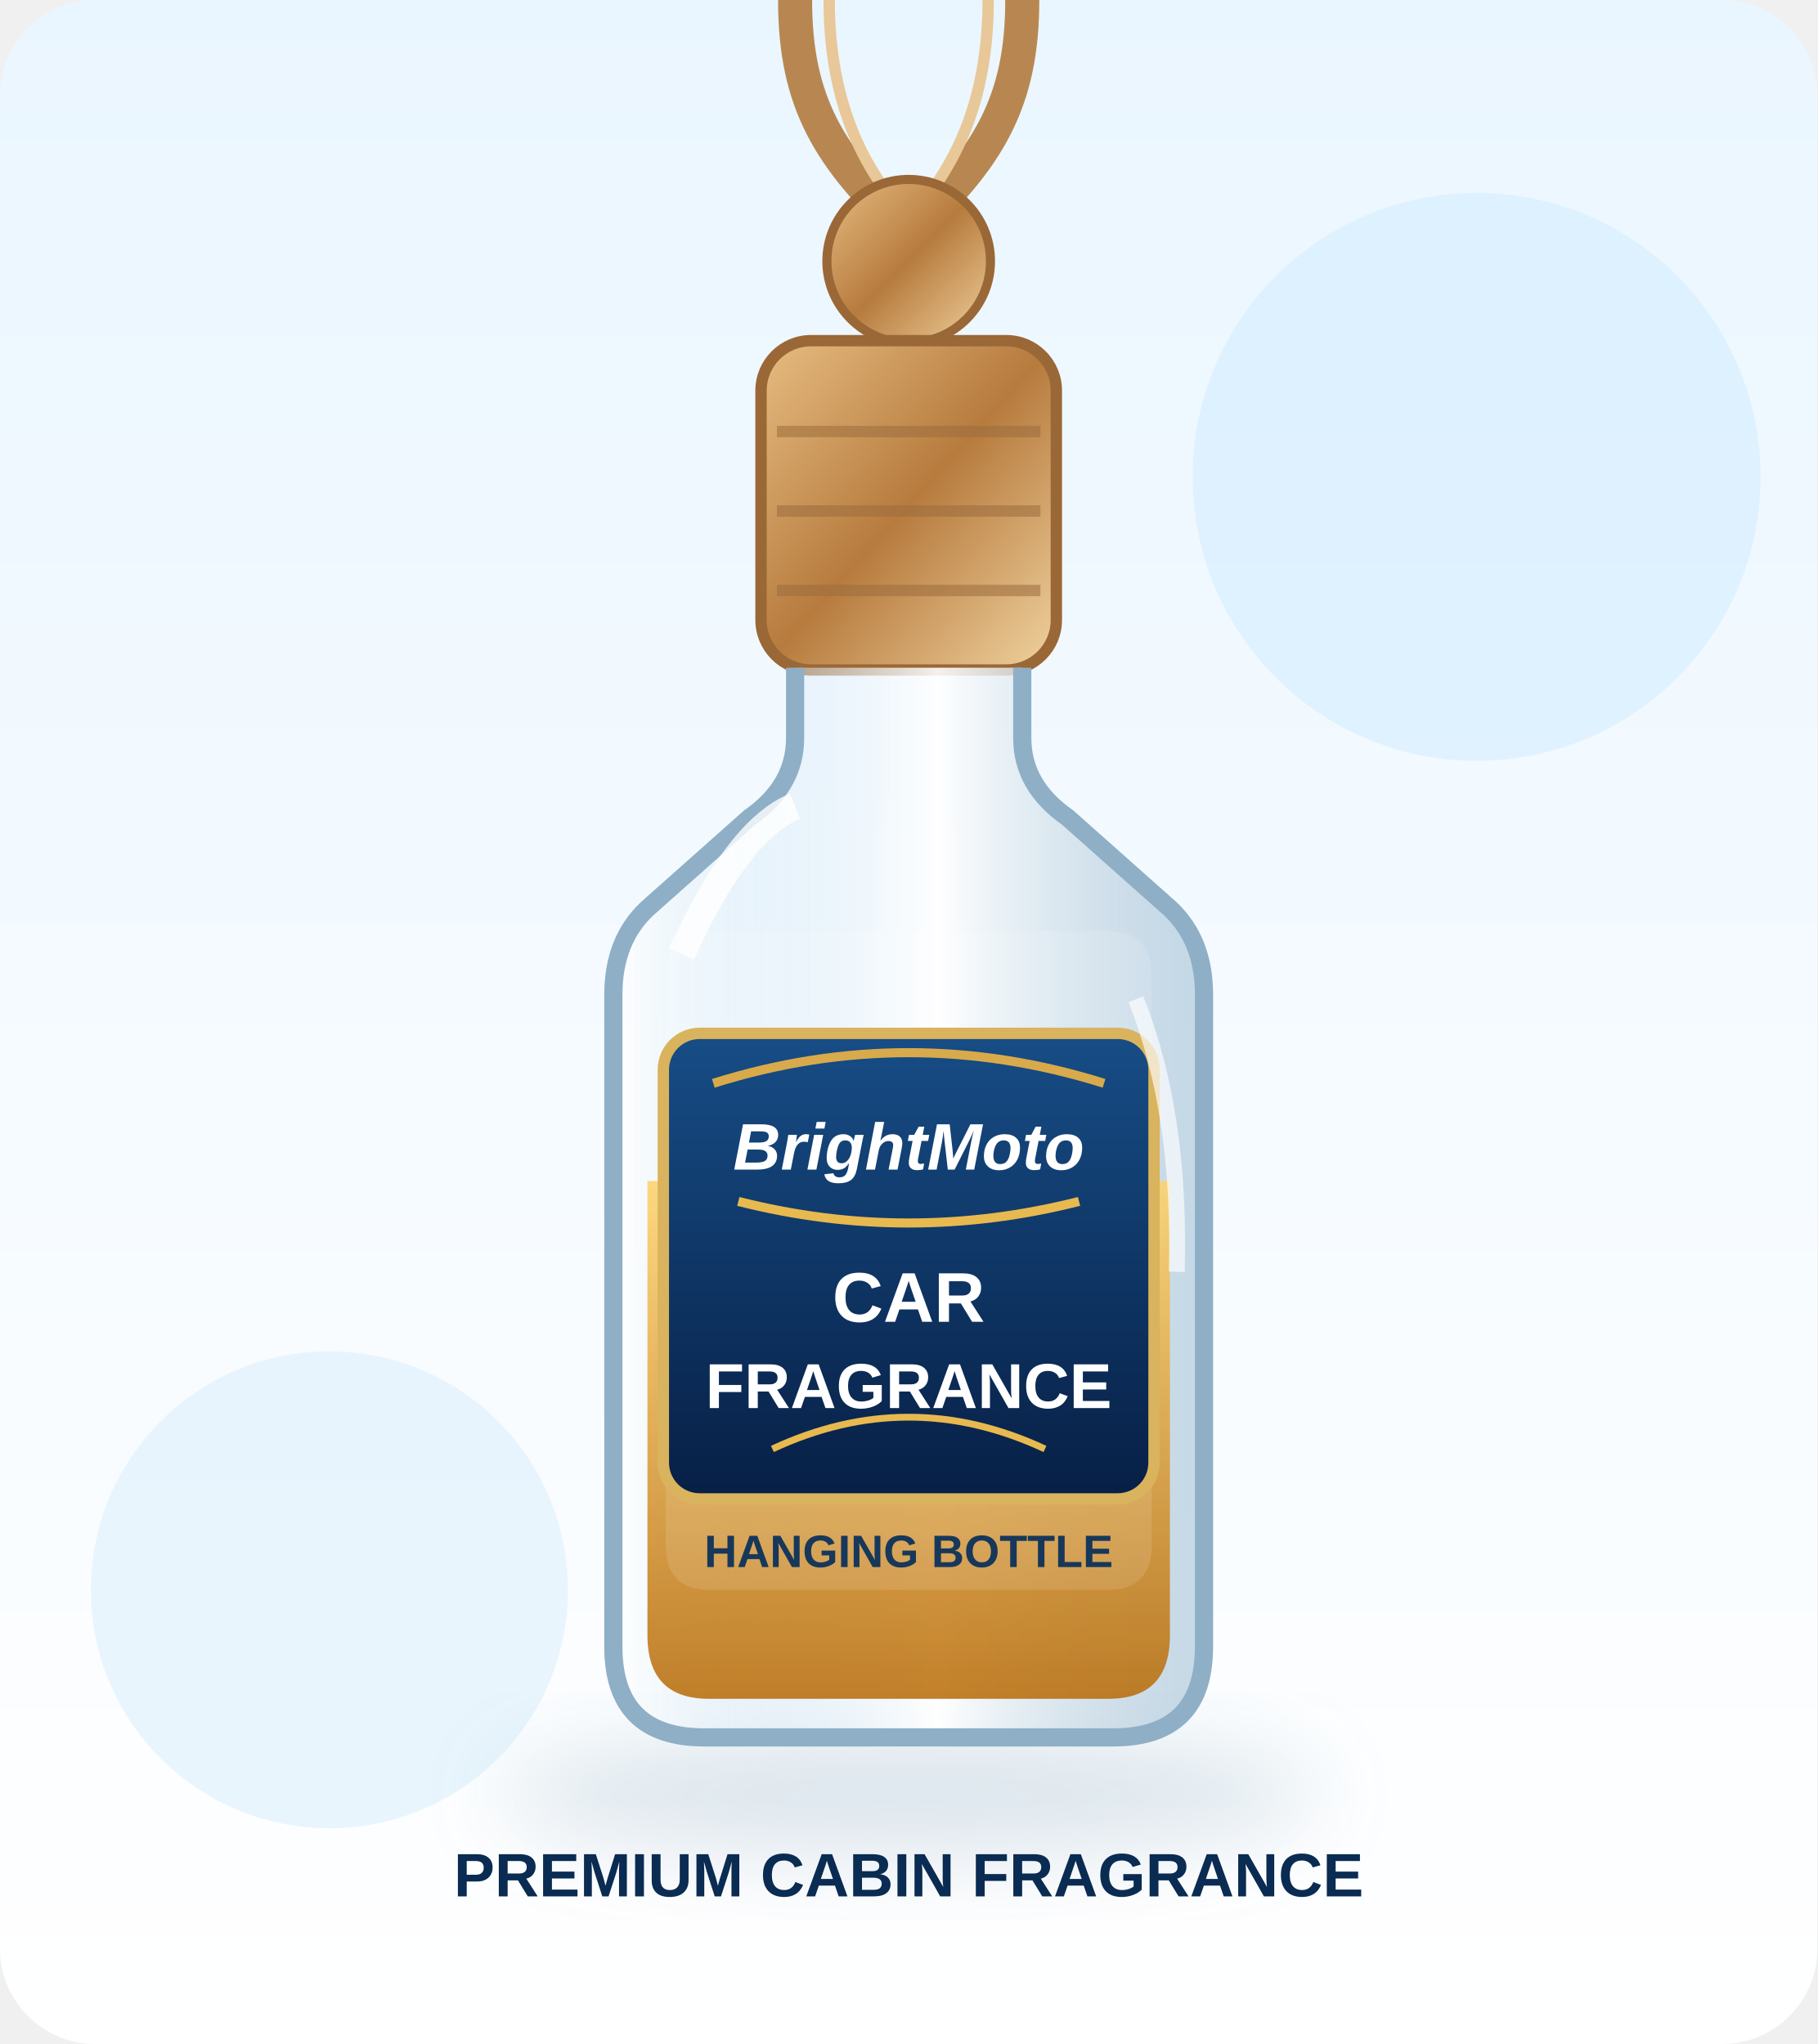
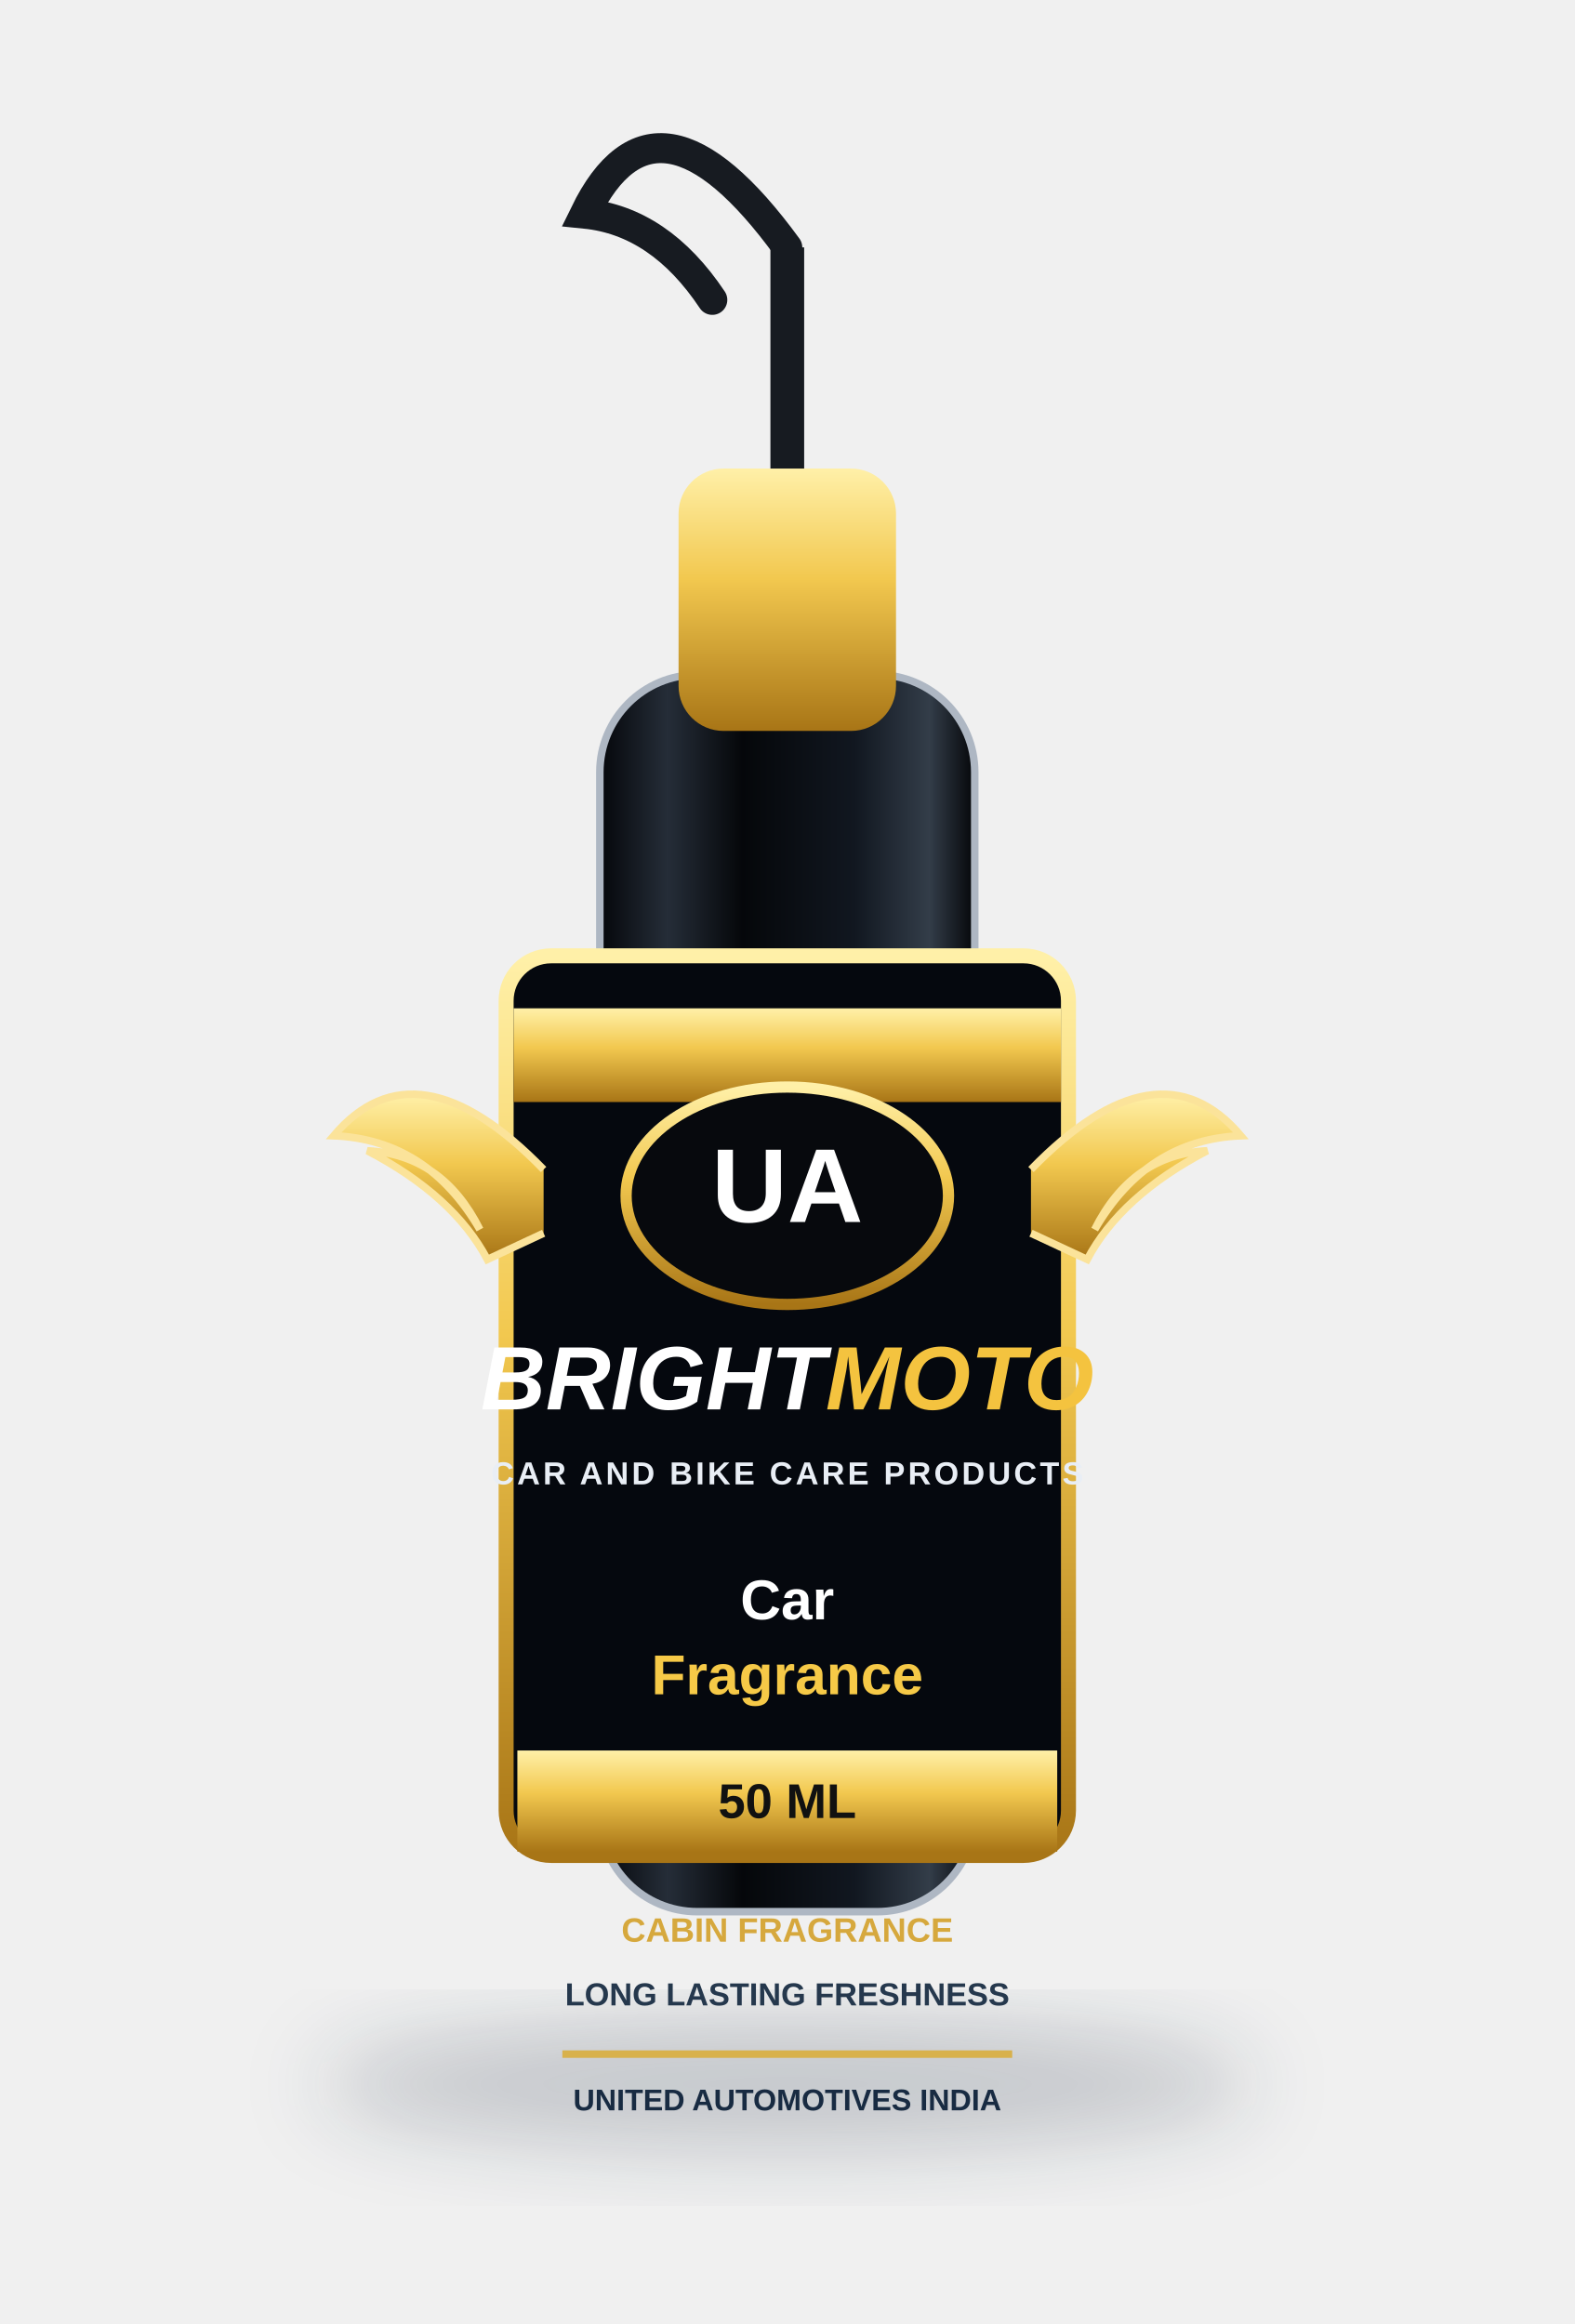
- <svg xmlns="http://www.w3.org/2000/svg" viewBox="0 0 800 900" role="img" aria-labelledby="title desc">
+ <svg xmlns="http://www.w3.org/2000/svg" viewBox="0 0 420 620" role="img" aria-label="BrightMoto Car Fragrance realistic black and gold product bottle">
  <defs>
-     <linearGradient id="bg" x2="0" y2="1">
-       <stop stop-color="#eaf6ff" />
-       <stop offset="1" stop-color="#fff" />
+     <linearGradient id="body" x1="0" x2="1">
+       <stop stop-color="#05070b" />
+       <stop offset=".18" stop-color="#252d38" />
+       <stop offset=".38" stop-color="#05070a" />
+       <stop offset=".68" stop-color="#111720" />
+       <stop offset=".88" stop-color="#333d49" />
+       <stop offset="1" stop-color="#05070a" />
    </linearGradient>
-     <linearGradient id="glass" x2="1" y2="0">
-       <stop stop-color="#fff" stop-opacity=".95" />
-       <stop offset=".25" stop-color="#d5e8f5" stop-opacity=".35" />
-       <stop offset=".55" stop-color="#fff" stop-opacity=".9" />
-       <stop offset="1" stop-color="#9bbbd1" stop-opacity=".55" />
+     <linearGradient id="cap" x1="0" x2="1">
+       <stop stop-color="#07090d" />
+       <stop offset=".45" stop-color="#303944" />
+       <stop offset=".7" stop-color="#080a0e" />
+       <stop offset="1" stop-color="#1d2530" />
    </linearGradient>
-     <linearGradient id="amber" x2="0" y2="1">
-       <stop stop-color="#ffd36b" />
-       <stop offset="1" stop-color="#b86b08" />
+     <linearGradient id="gold" x1="0" x2="0" y1="0" y2="1">
+       <stop stop-color="#fff0a8" />
+       <stop offset=".42" stop-color="#f2c84f" />
+       <stop offset="1" stop-color="#a87516" />
    </linearGradient>
-     <linearGradient id="wood" x2="1" y2="1">
-       <stop stop-color="#e7bd82" />
-       <stop offset=".5" stop-color="#b77b3e" />
-       <stop offset="1" stop-color="#f1d3a0" />
+     <linearGradient id="blue" x1="0" x2="1">
+       <stop stop-color="#061d49" />
+       <stop offset=".5" stop-color="#138ce8" />
+       <stop offset="1" stop-color="#061d49" />
    </linearGradient>
-     <linearGradient id="label" x2="0" y2="1">
-       <stop stop-color="#174d86" />
-       <stop offset="1" stop-color="#071f45" />
-     </linearGradient>
-     <filter id="shadow" x="-40%" y="-30%" width="180%" height="180%">
-       <feGaussianBlur stdDeviation="18" />
+     <filter id="shadow" x="-30%" y="-20%" width="160%" height="160%">
+       <feGaussianBlur stdDeviation="11" />
    </filter>
+     <pattern id="ribs" width="7" height="7" patternUnits="userSpaceOnUse">
+       <path d="M2 0v7" stroke="#737c87" stroke-opacity=".45" stroke-width="1.4" />
+     </pattern>
  </defs>
-   <rect width="800" height="900" rx="42" fill="url(#bg)" />
-   <circle cx="650" cy="210" r="125" fill="#d4edff" opacity=".6" />
-   <circle cx="145" cy="700" r="105" fill="#e4f3fc" opacity=".8" />
-   <ellipse cx="400" cy="790" rx="180" ry="28" fill="#527b9b" opacity=".18" filter="url(#shadow)" />
-   <path d="M350 0 C350 45 365 70 400 102 C435 70 450 45 450 0" fill="none" stroke="#b88751" stroke-width="15" stroke-linecap="round" />
-   <path d="M365 0 C365 45 380 75 400 96 C420 75 435 45 435 0" fill="none" stroke="#e8c798" stroke-width="5" stroke-linecap="round" />
-   <circle cx="400" cy="115" r="36" fill="url(#wood)" stroke="#9a6736" stroke-width="4" />
-   <rect x="335" y="150" width="130" height="145" rx="22" fill="url(#wood)" stroke="#9a6736" stroke-width="5" />
-   <path d="M342 190 H458 M342 225 H458 M342 260 H458" stroke="#9b6b3d" stroke-width="5" opacity=".55" />
-   <path d="M350 294 L350 325 Q350 346 330 360 L285 400 Q270 414 270 438 V725 Q270 765 310 765 H490 Q530 765 530 725 V438 Q530 414 515 400 L470 360 Q450 346 450 325 V294" fill="url(#glass)" stroke="#8eafc6" stroke-width="8" />
-   <path d="M285 520 H515 V720 Q515 748 488 748 H312 Q285 748 285 720Z" fill="url(#amber)" opacity=".86" />
-   <path d="M293 430 Q293 410 312 410 H488 Q507 410 507 430 V680 Q507 700 488 700 H312 Q293 700 293 680Z" fill="#fff" opacity=".12" />
-   <rect x="292" y="455" width="216" height="205" rx="16" fill="url(#label)" stroke="#d9b35d" stroke-width="5" />
-   <path d="M314 477 Q400 450 486 477" fill="none" stroke="#d8aa4b" stroke-width="4" />
-   <text x="400" y="515" fill="#fff" font-family="Montserrat,Arial,sans-serif" font-size="29" font-weight="800" text-anchor="middle" font-style="italic">BrightMoto</text>
-   <path d="M325 529 Q400 548 475 529" fill="none" stroke="#e7b94f" stroke-width="4" />
-   <text x="400" y="582" fill="#fff" font-family="Montserrat,Arial,sans-serif" font-size="31" font-weight="800" text-anchor="middle">CAR</text>
-   <text x="400" y="620" fill="#fff" font-family="Montserrat,Arial,sans-serif" font-size="28" font-weight="800" text-anchor="middle">FRAGRANCE</text>
-   <path d="M340 638 Q400 610 460 638" fill="none" stroke="#e7b94f" stroke-width="3" />
-   <text x="400" y="690" fill="#17385a" font-family="Montserrat,Arial,sans-serif" font-size="20" font-weight="700" text-anchor="middle">HANGING BOTTLE</text>
-   <path d="M300 420 Q325 365 350 355" fill="none" stroke="#fff" stroke-width="12" opacity=".8" />
-   <path d="M500 440 Q520 490 518 560" fill="none" stroke="#fff" stroke-width="7" opacity=".65" />
-   <text x="400" y="835" fill="#0a2b52" font-family="Montserrat,Arial,sans-serif" font-size="27" font-weight="800" text-anchor="middle">PREMIUM CABIN FRAGRANCE</text>
+   <ellipse cx="210" cy="556" rx="125" ry="18" fill="#15283c" opacity=".2" filter="url(#shadow)" />
+   <rect x="160" y="180" width="100" height="330" rx="26" fill="url(#body)" stroke="#aeb7c3" stroke-width="2" />
+   <rect x="181" y="125" width="58" height="70" rx="12" fill="url(#gold)" />
+   <path d="M210 125V66" stroke="#171b21" stroke-width="9" />
+   <path d="M210 66q-35 -48 -54 -9q20 2 34 23" fill="none" stroke="#171b21" stroke-width="8" stroke-linecap="round" />
+   <rect x="135" y="255" width="150" height="240" rx="12" fill="#05080e" stroke="url(#gold)" stroke-width="4" />
+   <path d="M137 269h146v25H137z" fill="url(#gold)" />
+   <g transform="translate(210 319)">
+     <path d="M-65 -7q-34 -35 -56 -9q25 1 39 25q-10 -20 -30 -21q23 12 32 29l15 -7M65 -7q34 -35 56 -9q-25 1 -39 25q10 -20 30 -21q-23 12 -32 29l-15 -7" fill="url(#gold)" stroke="#fbe39a" stroke-width="2" />
+     <ellipse rx="43" ry="29" fill="#07090d" stroke="url(#gold)" stroke-width="3" />
+     <text y="7" text-anchor="middle" font-family="Arial,sans-serif" font-size="28" font-weight="900" fill="#fff">UA</text>
+   </g>
+   <text x="210" y="376" text-anchor="middle" font-family="Arial,sans-serif" font-size="24" font-style="italic" font-weight="900" fill="#fff">BRIGHT<tspan fill="#f4c33f">MOTO</tspan>
+   </text>
+   <text x="210" y="396" text-anchor="middle" font-family="Arial,sans-serif" font-size="8.5" letter-spacing=".8" font-weight="700" fill="#e9eef5">CAR AND BIKE CARE PRODUCTS</text>
+   <path d="M145 407h130" stroke="url(#gold)" stroke-width="2" />
+   <text x="210" y="432" text-anchor="middle" font-family="Arial,sans-serif" font-size="15" font-weight="900" fill="#fff">Car</text>
+   <text x="210" y="452" text-anchor="middle" font-family="Arial,sans-serif" font-size="15" font-weight="900" fill="#f6c947">Fragrance</text>
+   <rect x="138" y="467" width="144" height="27" fill="url(#gold)" />
+   <text x="210" y="485" text-anchor="middle" font-family="Arial,sans-serif" font-size="13" font-weight="900" fill="#111">50 ML</text>
+   <text x="210" y="518" text-anchor="middle" font-family="Arial,sans-serif" font-size="9" font-weight="900" fill="#d6a83d">CABIN FRAGRANCE</text>
+   <text x="210" y="535" text-anchor="middle" font-family="Arial,sans-serif" font-size="8.5" font-weight="700" fill="#25384d">LONG LASTING FRESHNESS</text>
+   <path d="M150 548h120" stroke="#d8b14c" stroke-width="2" />
+   <text x="210" y="563" text-anchor="middle" font-family="Arial,sans-serif" font-size="8" font-weight="900" fill="#182b42">UNITED AUTOMOTIVES INDIA</text>
</svg>
